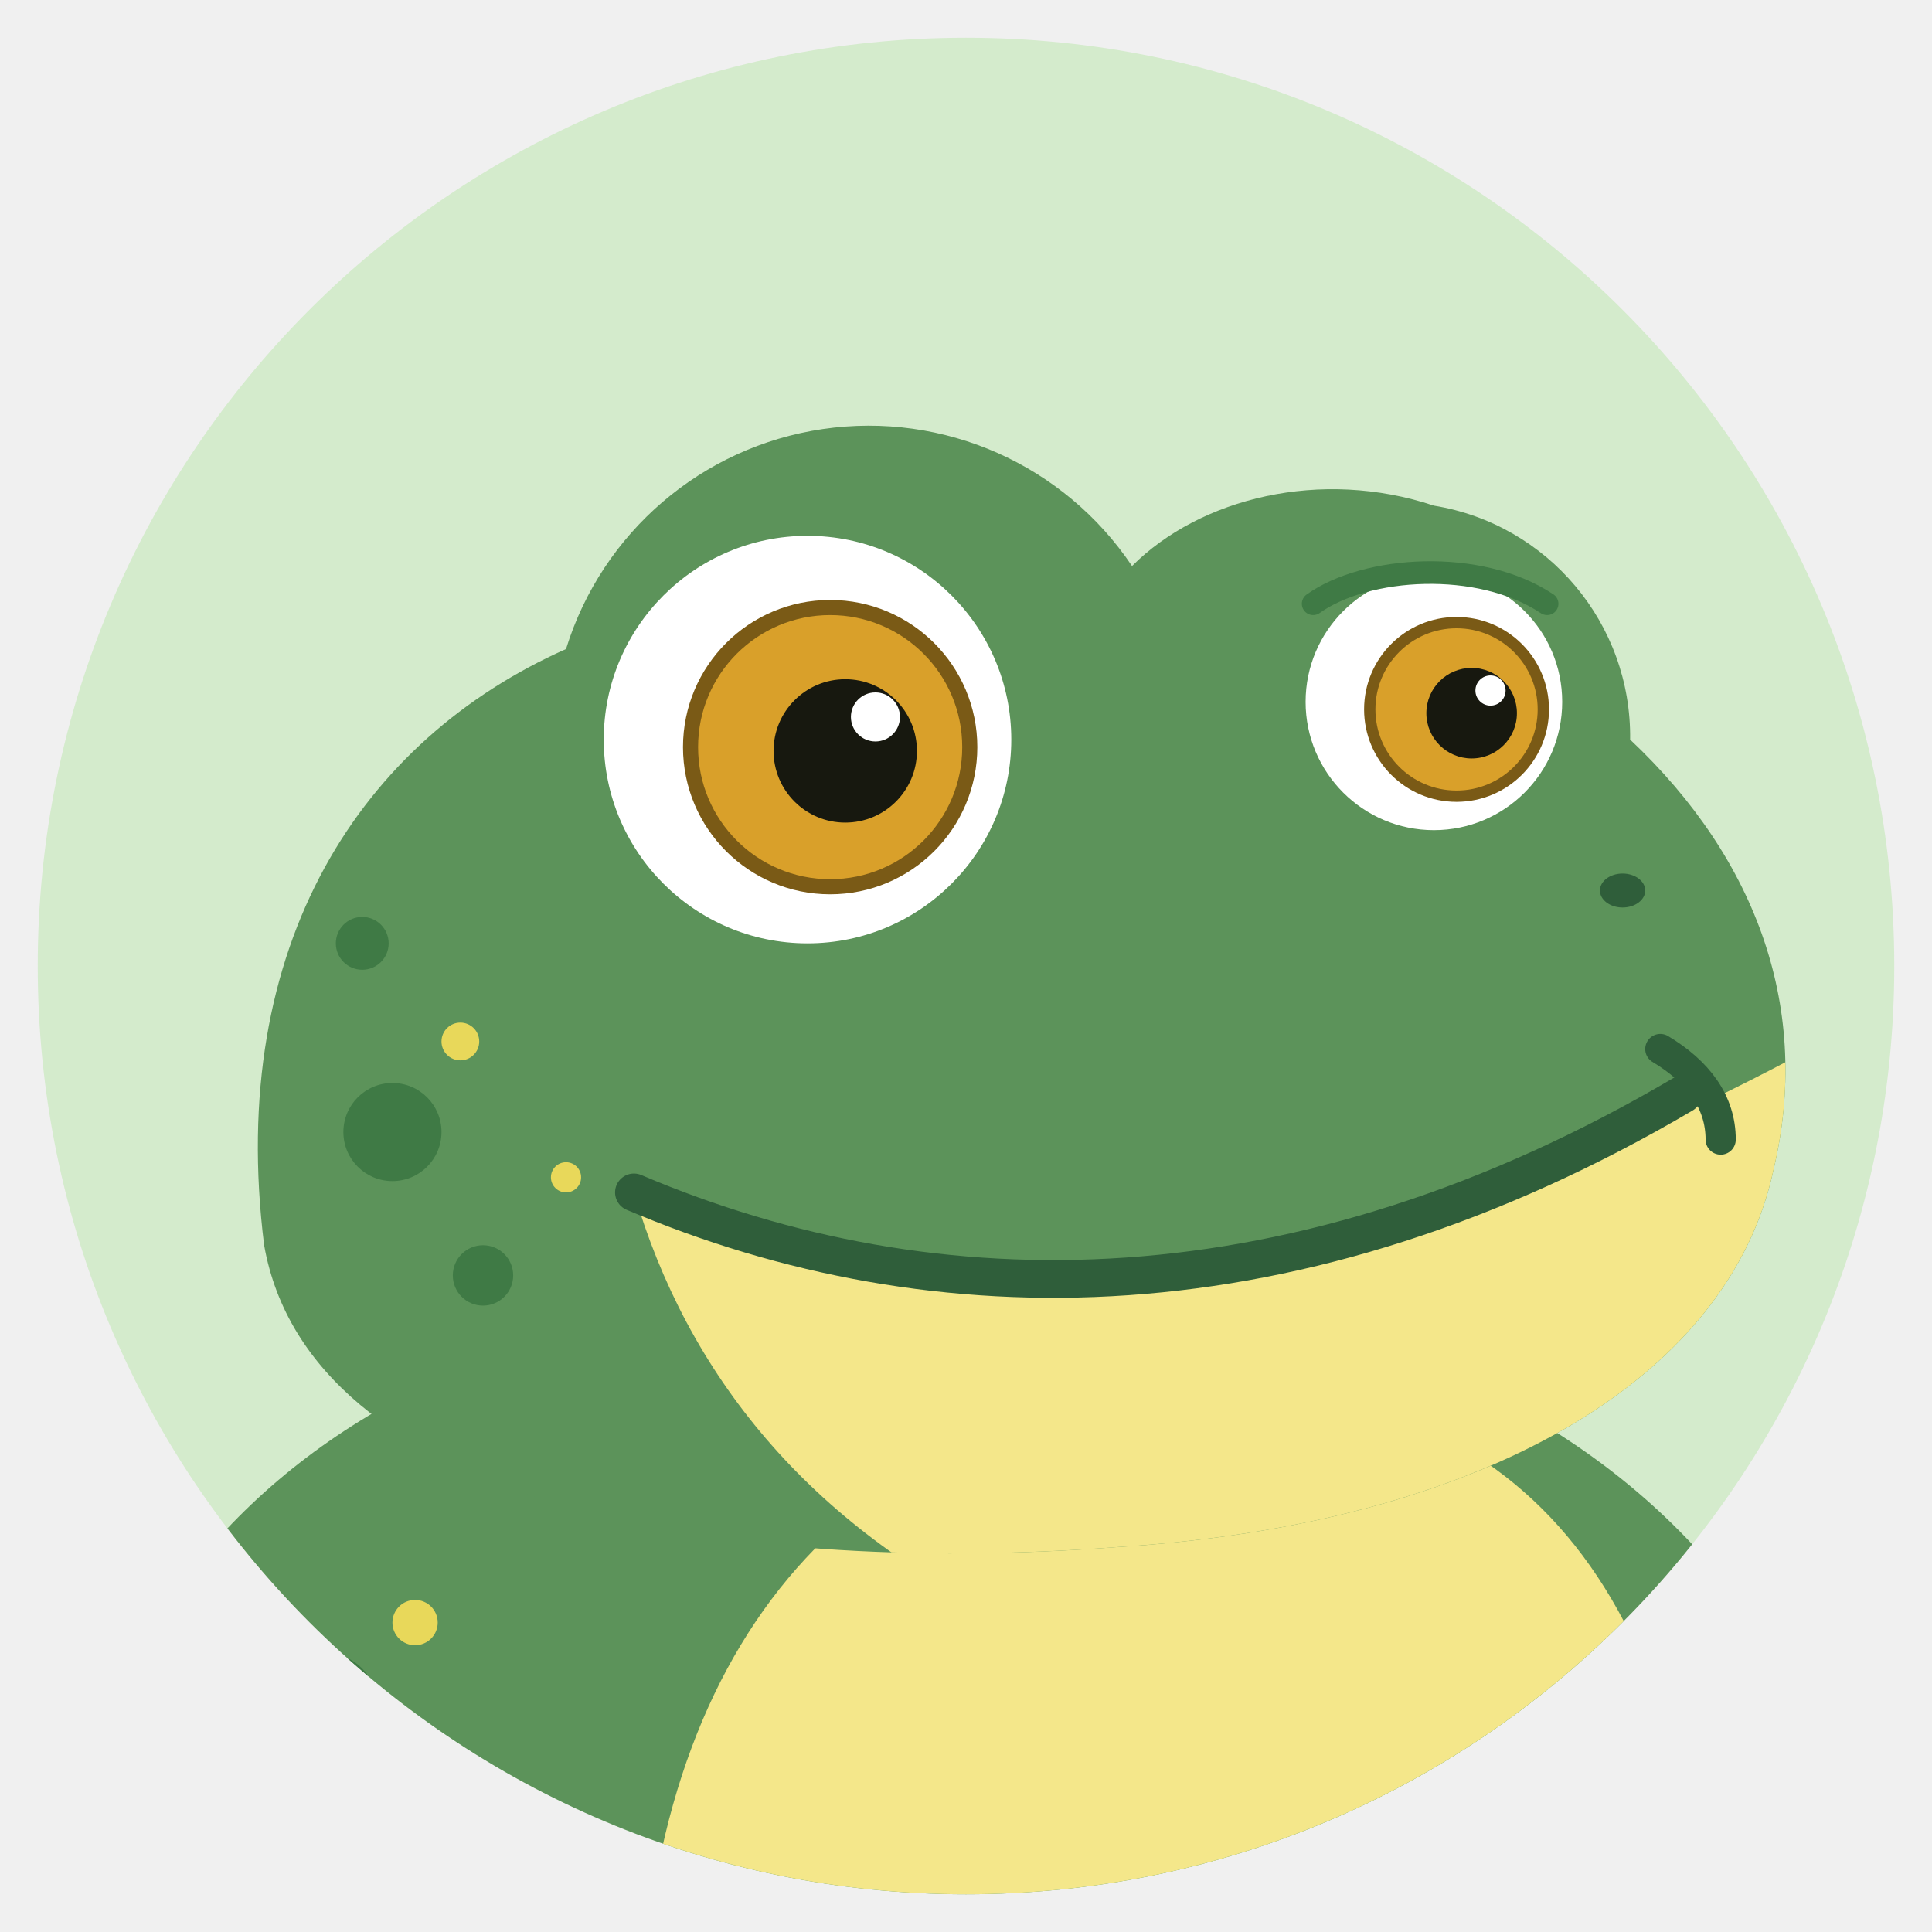
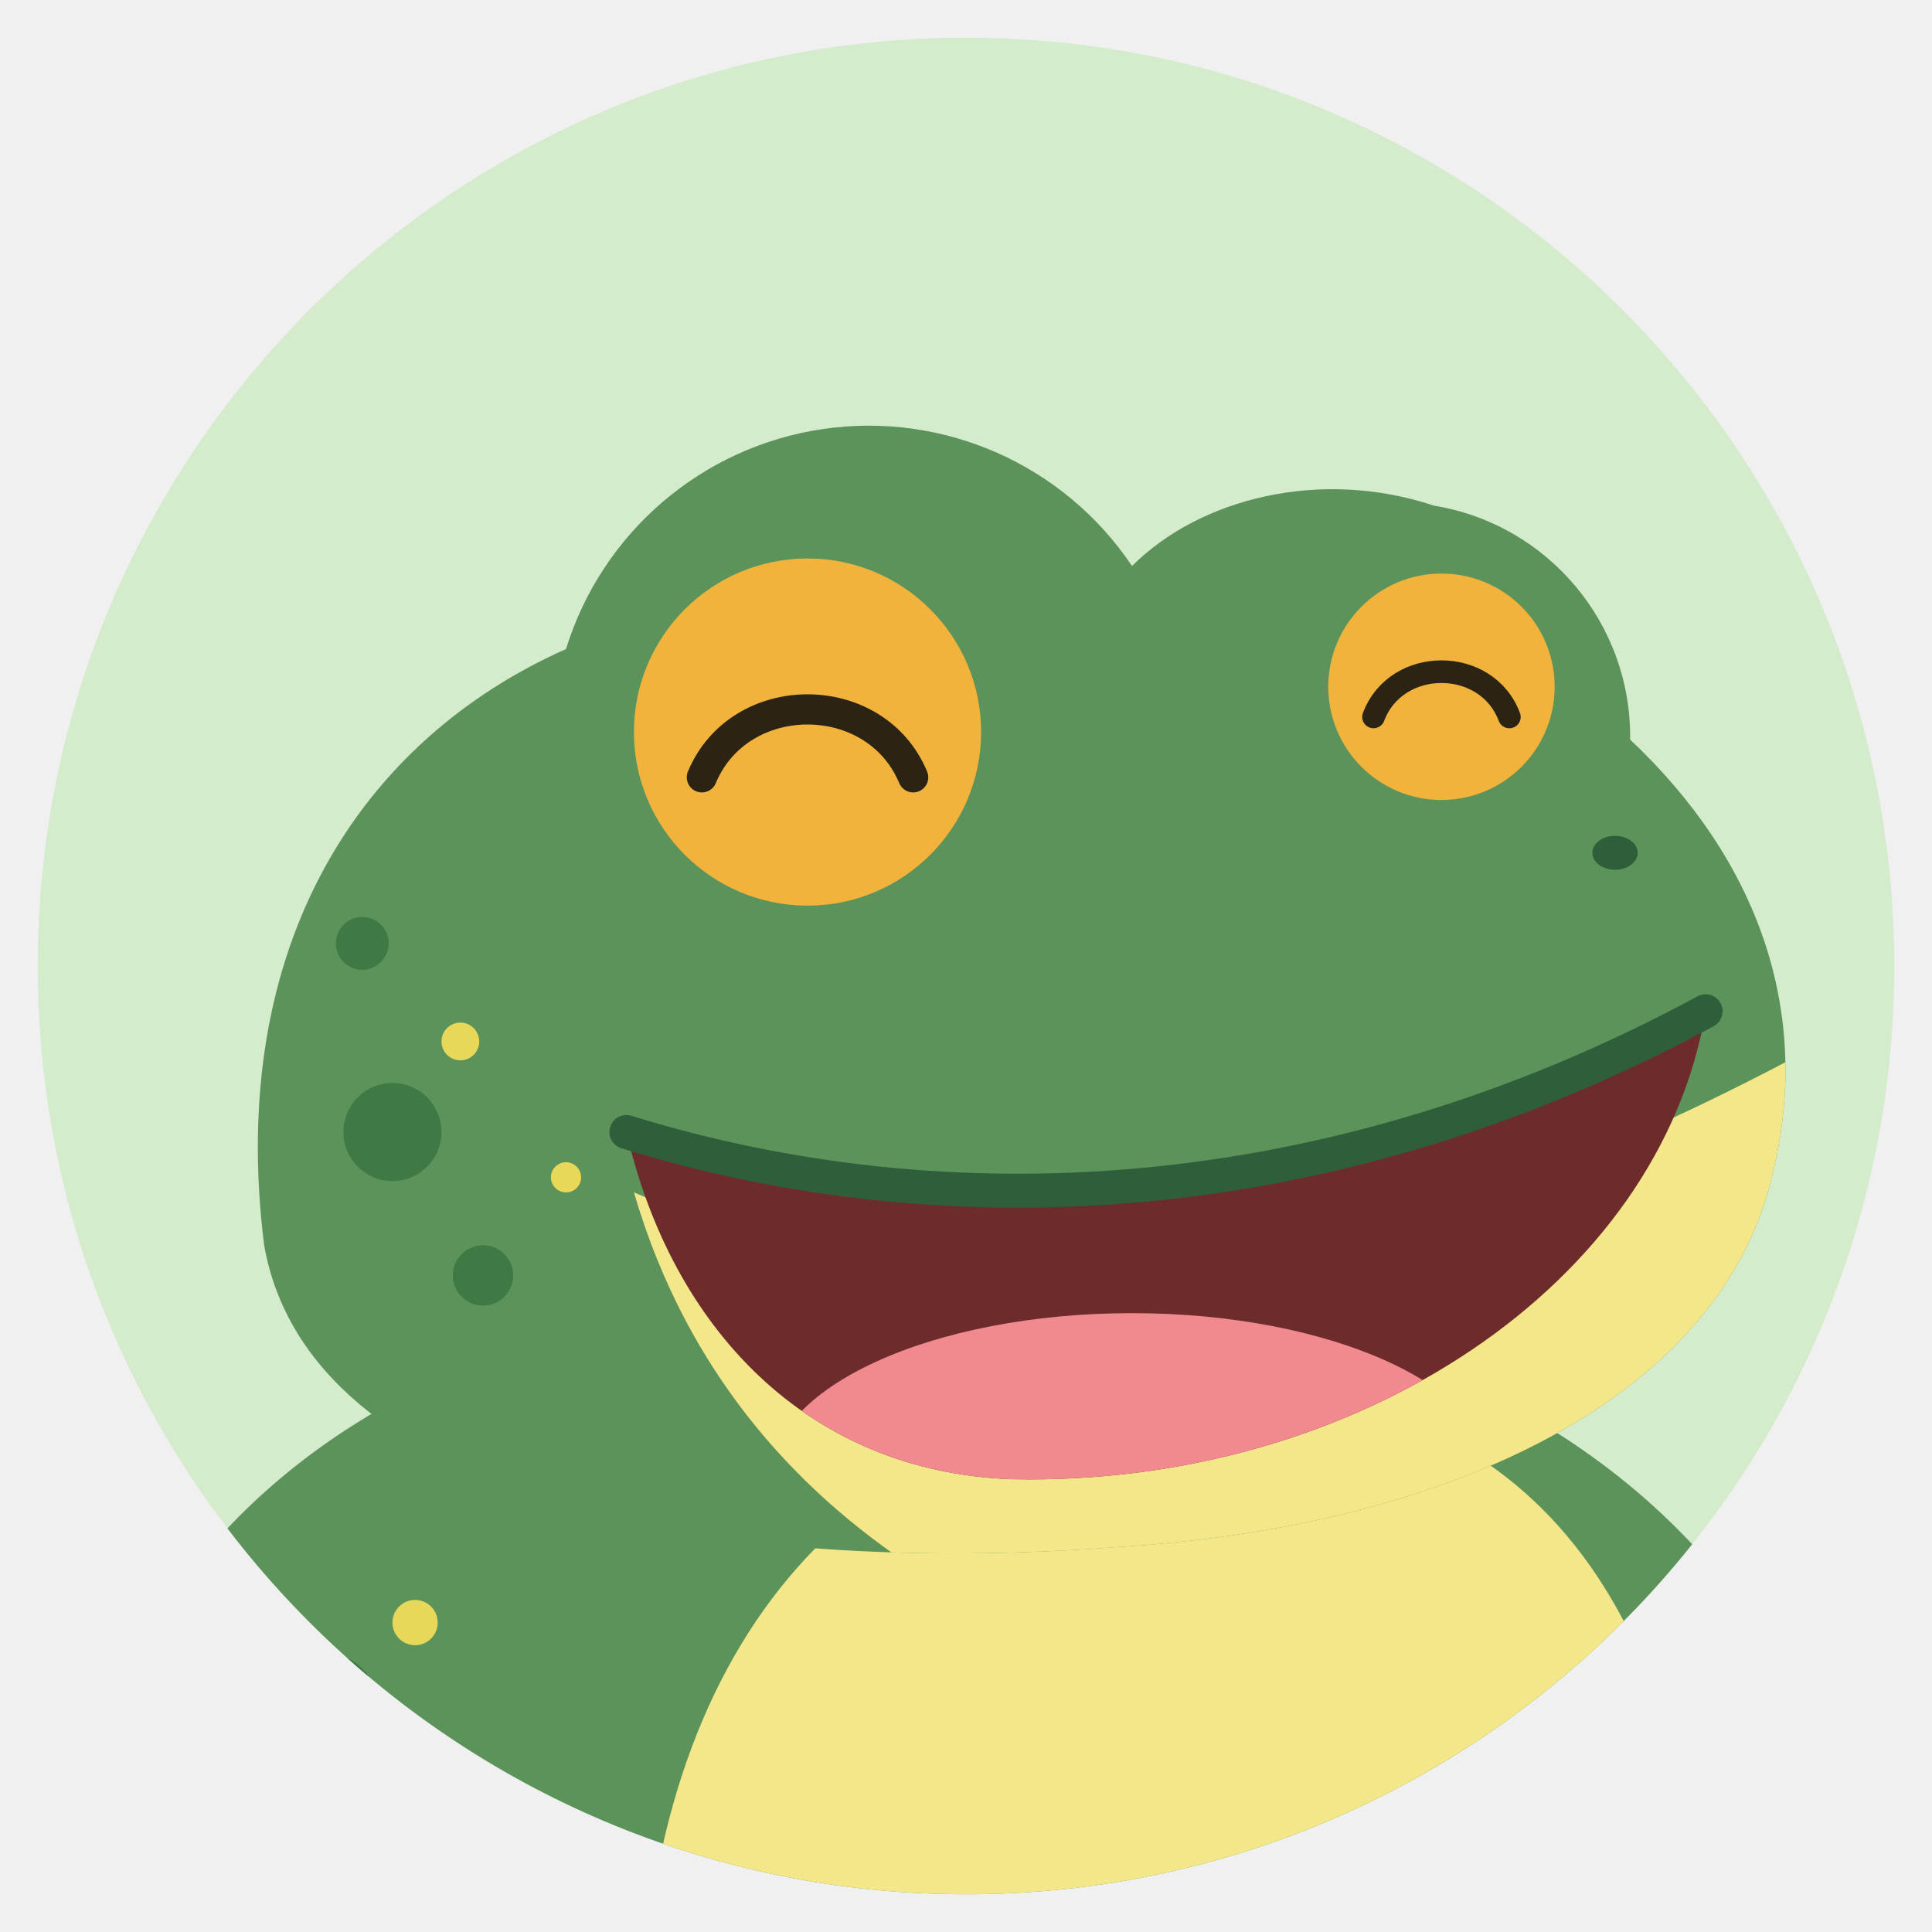
<svg xmlns="http://www.w3.org/2000/svg" viewBox="0 0 512 512">
  <defs>
    <clipPath id="badge">
      <circle cx="256" cy="256" r="246" />
    </clipPath>
    <clipPath id="headc">
      <path id="headp" d="M70 330 C60 250 96 196 150 172 A84 84 0 0 1 300 150 C318 132 350 124 380 134 A62 62 0 0 1 432 196 C466 228 480 268 470 310 C458 366 392 404 296 410 C190 418 82 398 70 330 Z" />
    </clipPath>
  </defs>
  <g clip-path="url(#badge)">
    <circle cx="256" cy="256" r="246" fill="#D4EBCC" />
    <path d="M10 530 C20 400 110 340 250 340 C390 340 486 400 500 530 Z" fill="#5C935A" />
    <path d="M170 530 C176 430 230 372 320 368 C400 366 450 420 452 530 Z" fill="#F4E78A" />
    <g fill="#3F7A45">
      <circle cx="86" cy="452" r="14" />
      <circle cx="124" cy="494" r="9" />
    </g>
    <g fill="#E8D85A">
      <circle cx="110" cy="430" r="6" />
      <circle cx="70" cy="490" r="5" />
    </g>
    <path d="M70 330 C60 250 96 196 150 172 A84 84 0 0 1 300 150 C318 132 350 124 380 134 A62 62 0 0 1 432 196 C466 228 480 268 470 310 C458 366 392 404 296 410 C190 418 82 398 70 330 Z" fill="#5C935A" />
    <g clip-path="url(#headc)">
      <path d="M168 316 C248 350 344 350 476 280 L476 430 L268 430 C214 404 182 364 168 316 Z" fill="#F4E78A" />
      <g fill="#3F7A45">
        <circle cx="104" cy="300" r="13" />
        <circle cx="128" cy="338" r="8" />
        <circle cx="96" cy="250" r="7" />
      </g>
      <g fill="#E8D85A">
        <circle cx="122" cy="276" r="5" />
        <circle cx="150" cy="312" r="4" />
      </g>
    </g>
-     <path d="M168 316 C248 350 344 350 446 290" fill="none" stroke="#2F5E3A" stroke-width="10" stroke-linecap="round" />
-     <path d="M440 278 C450 284 456 292 456 302" fill="none" stroke="#2F5E3A" stroke-width="8" stroke-linecap="round" />
-     <ellipse cx="430" cy="236" rx="6" ry="4.5" fill="#2F5E3A" />
-     <circle cx="214" cy="196" r="54" fill="#FFFFFF" />
-     <circle cx="220" cy="198" r="37" fill="#D9A02A" stroke="#7A5A16" stroke-width="4" />
-     <circle cx="224" cy="199" r="19" fill="#17180F" />
-     <circle cx="232" cy="190" r="6.5" fill="#FFFFFF" />
-     <circle cx="380" cy="186" r="34" fill="#FFFFFF" />
-     <circle cx="386" cy="188" r="23" fill="#D9A02A" stroke="#7A5A16" stroke-width="3" />
-     <circle cx="390" cy="189" r="12" fill="#17180F" />
-     <circle cx="395" cy="183" r="4" fill="#FFFFFF" />
-     <path d="M348 160 C362 150 392 148 410 160" fill="none" stroke="#3F7A45" stroke-width="6" stroke-linecap="round" />
+     <clipPath id="mouthc">
+       <path id="mouthp" d="M166 300 C250 326 352 322 452 268 C440 340 360 394 268 392 C214 390 178 352 166 300 Z" />
+     </clipPath>
+     <path d="M166 300 C250 326 352 322 452 268 C440 340 360 394 268 392 C214 390 178 352 166 300 Z" fill="#6E2B2B" />
+     <g clip-path="url(#mouthc)">
+       <ellipse cx="300" cy="392" rx="96" ry="44" fill="#F08A8E" />
+     </g>
+     <path d="M166 300 C250 326 352 322 452 268" fill="none" stroke="#2F5E3A" stroke-width="9" stroke-linecap="round" />
+     <ellipse cx="428" cy="226" rx="6" ry="4.5" fill="#2F5E3A" />
+     <circle cx="214" cy="194" r="46" fill="#F2B33D" />
+     <path d="M186 206 C196 182 232 182 242 206" fill="none" stroke="#2B2414" stroke-width="8" stroke-linecap="round" />
+     <circle cx="382" cy="182" r="30" fill="#F2B33D" />
+     <path d="M364 190 C370 174 394 174 400 190" fill="none" stroke="#2B2414" stroke-width="6" stroke-linecap="round" />
  </g>
</svg>
